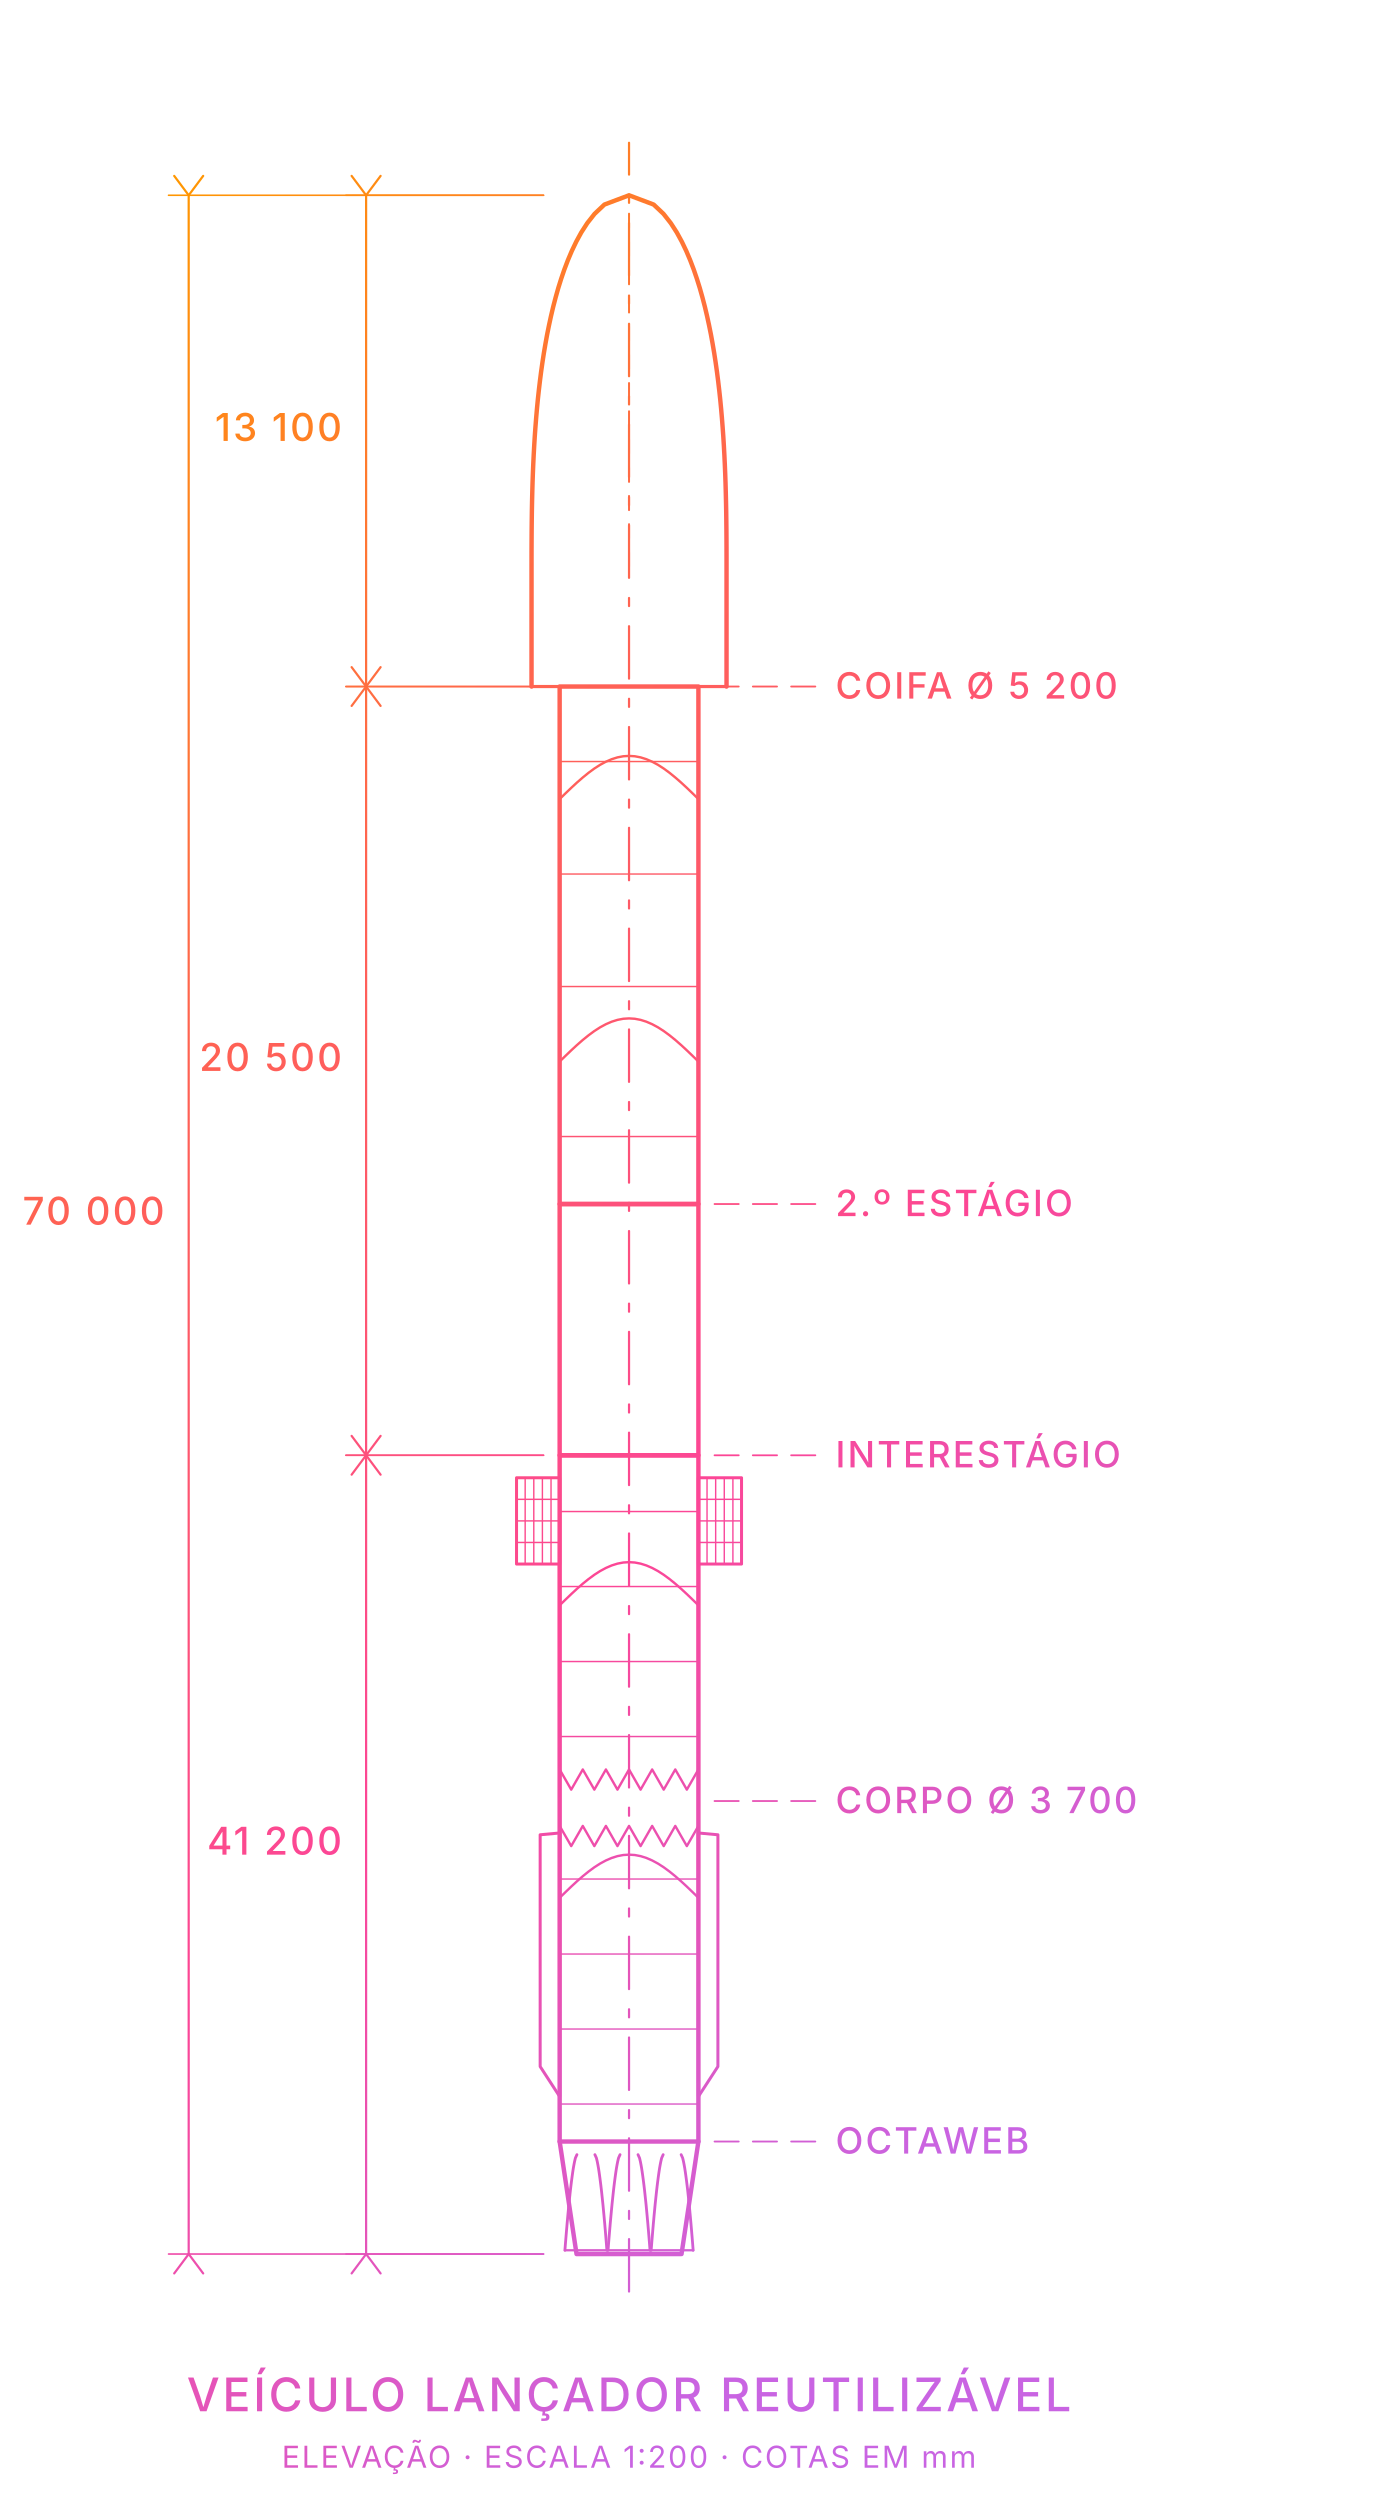
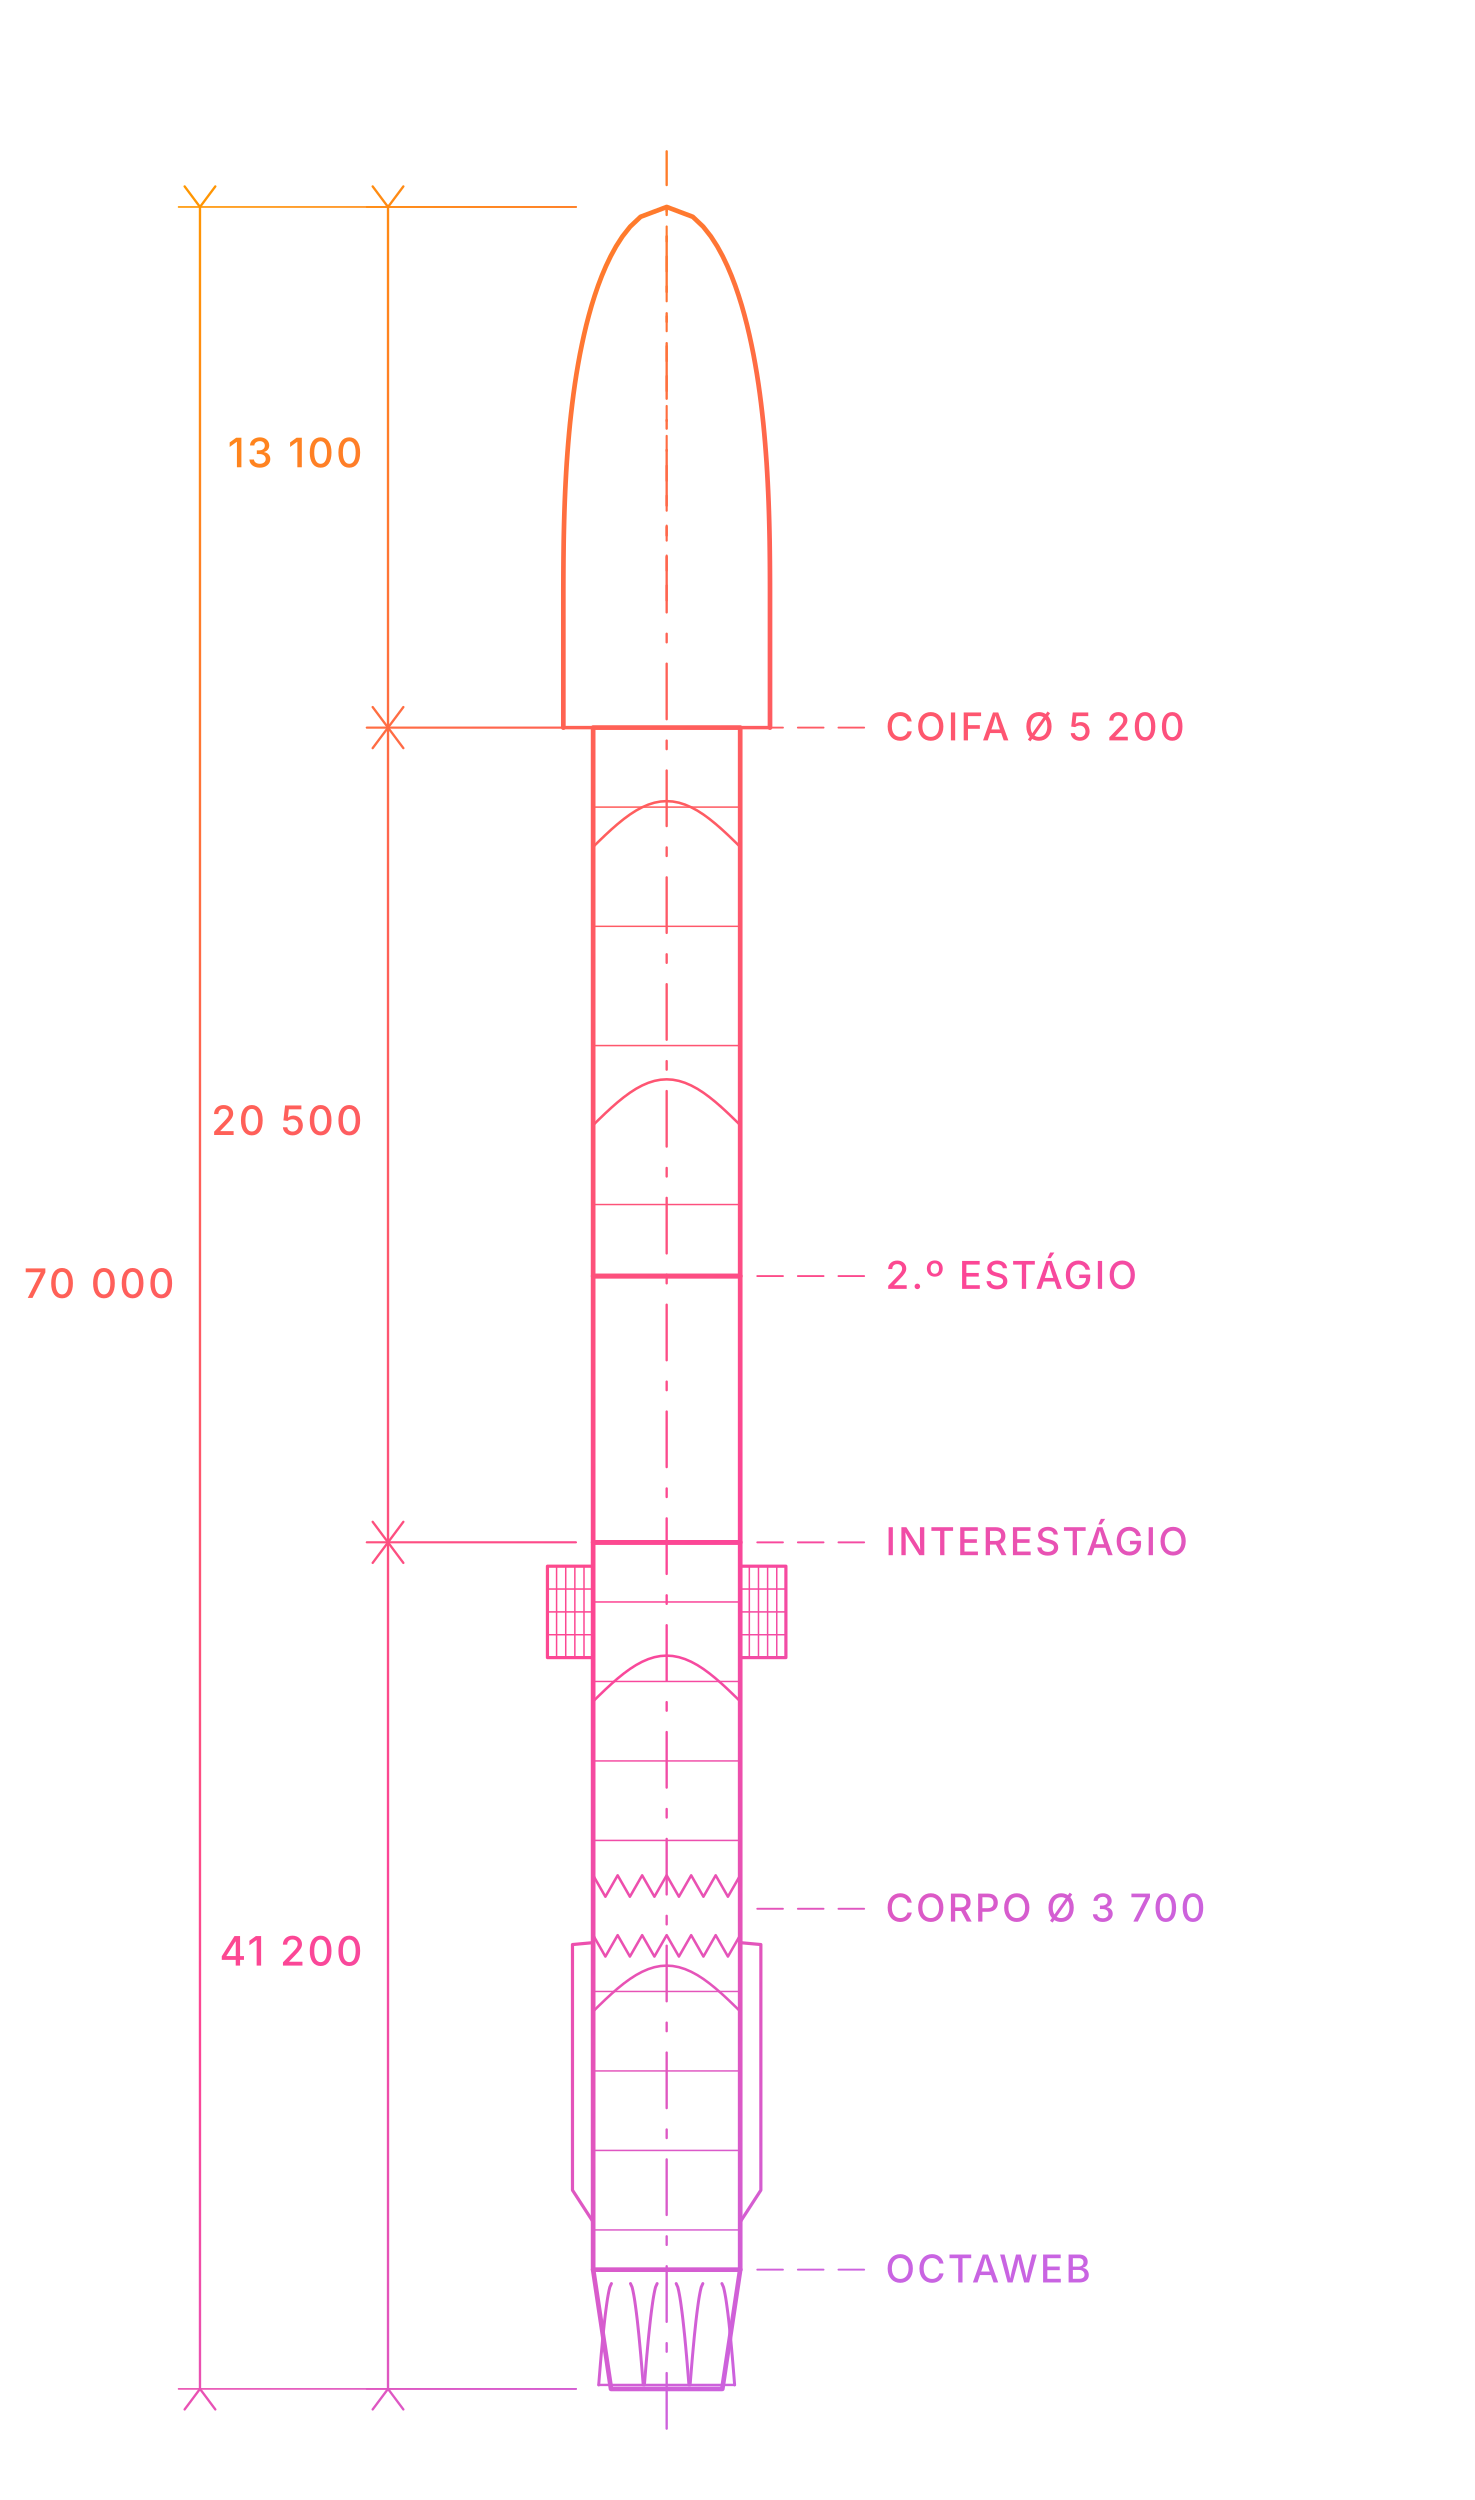
- <svg xmlns="http://www.w3.org/2000/svg" viewBox="0 0 690 1240" width="690" height="1240">
+ <svg xmlns="http://www.w3.org/2000/svg" viewBox="0 0 690 1170" width="690" height="1170">
  <defs>
-     <linearGradient id="patronos" gradientUnits="userSpaceOnUse" x1="86.8" y1="86.8" x2="768.0" y2="768.0">
+     <linearGradient id="patronos" gradientUnits="userSpaceOnUse" x1="86.8" y1="86.8" x2="741.3" y2="741.3">
      <stop offset="0%" stop-color="#ff9700" />
      <stop offset="33%" stop-color="#ff6253" />
      <stop offset="67%" stop-color="#fc4696" />
      <stop offset="100%" stop-color="#c964e2" />
    </linearGradient>
  </defs>
  <g fill="none" stroke="url(#patronos)" stroke-linecap="round" stroke-linejoin="round">
    <path d="M 312.00,1136.60 L 312.00,70.82" stroke-width="1.1" stroke-dasharray="26 10 4 10" />
    <path d="M 277.59,1062.20 L 346.41,1062.20 L 346.41,721.82 L 277.59,721.82 Z" stroke-width="2.2" />
    <path d="M 277.59,721.82 L 346.41,721.82 L 346.41,597.20 L 277.59,597.20 Z" stroke-width="2.2" />
    <path d="M 277.59,597.20 L 346.41,597.20 L 346.41,340.52 L 277.59,340.52 Z" stroke-width="2.2" />
    <path d="M 277.59,1062.20 L 285.96,1118.00 L 338.04,1118.00 L 346.41,1062.20" stroke-width="2.2" />
    <path d="M 263.64,340.52 L 263.64,281.00 L 263.64,281.00 L 263.64,276.40 L 263.65,271.79 L 263.67,267.19 L 263.70,262.59 L 263.75,257.98 L 263.81,253.38 L 263.90,248.78 L 264.01,244.17 L 264.14,239.57 L 264.30,234.96 L 264.49,230.36 L 264.71,225.76 L 264.96,221.15 L 265.24,216.55 L 265.57,211.95 L 265.93,207.34 L 266.33,202.74 L 266.77,198.14 L 267.27,193.53 L 267.81,188.93 L 268.40,184.33 L 269.05,179.72 L 269.76,175.12 L 270.54,170.52 L 271.38,165.91 L 272.31,161.31 L 273.31,156.71 L 274.40,152.10 L 275.60,147.50 L 276.90,142.89 L 278.34,138.29 L 279.91,133.69 L 281.66,129.08 L 283.61,124.48 L 285.81,119.88 L 288.33,115.27 L 291.29,110.67 L 294.91,106.07 L 299.79,101.46 L 312.00,96.86 L 312.00,96.86 L 324.21,101.46 L 329.09,106.07 L 332.71,110.67 L 335.67,115.27 L 338.19,119.88 L 340.39,124.48 L 342.34,129.08 L 344.09,133.69 L 345.66,138.29 L 347.10,142.89 L 348.40,147.50 L 349.60,152.10 L 350.69,156.71 L 351.69,161.31 L 352.62,165.91 L 353.46,170.52 L 354.24,175.12 L 354.95,179.72 L 355.60,184.33 L 356.19,188.93 L 356.73,193.53 L 357.23,198.14 L 357.67,202.74 L 358.07,207.34 L 358.43,211.95 L 358.76,216.55 L 359.04,221.15 L 359.29,225.76 L 359.51,230.36 L 359.70,234.96 L 359.86,239.57 L 359.99,244.17 L 360.10,248.78 L 360.19,253.38 L 360.25,257.98 L 360.30,262.59 L 360.33,267.19 L 360.35,271.79 L 360.36,276.40 L 360.36,281.00 L 360.36,281.00 L 360.36,340.52" stroke-width="2.2" />
    <path d="M 263.64,340.52 L 360.36,340.52" stroke-width="1.6" />
    <path d="M 312.00,281.00 L 312.00,96.86" stroke-width="1.0" stroke-dasharray="7 7" />
    <path d="M 277.59,941.30 L 280.46,938.51 L 283.32,935.76 L 286.19,933.11 L 289.06,930.60 L 291.93,928.28 L 294.80,926.17 L 297.66,924.33 L 300.53,922.78 L 303.40,921.54 L 306.26,920.64 L 309.13,920.09 L 312.00,919.91 L 314.87,920.09 L 317.74,920.64 L 320.60,921.54 L 323.47,922.78 L 326.34,924.33 L 329.20,926.17 L 332.07,928.28 L 334.94,930.60 L 337.81,933.11 L 340.68,935.76 L 343.54,938.51 L 346.41,941.30" stroke-width="1.2" />
    <path d="M 277.59,796.22 L 280.46,793.43 L 283.32,790.68 L 286.19,788.03 L 289.06,785.52 L 291.93,783.20 L 294.80,781.09 L 297.66,779.25 L 300.53,777.70 L 303.40,776.46 L 306.26,775.56 L 309.13,775.01 L 312.00,774.83 L 314.87,775.01 L 317.74,775.56 L 320.60,776.46 L 323.47,777.70 L 326.34,779.25 L 329.20,781.09 L 332.07,783.20 L 334.94,785.52 L 337.81,788.03 L 340.68,790.68 L 343.54,793.43 L 346.41,796.22" stroke-width="1.2" />
    <path d="M 277.59,526.52 L 280.46,523.73 L 283.32,520.98 L 286.19,518.33 L 289.06,515.82 L 291.93,513.50 L 294.80,511.39 L 297.66,509.55 L 300.53,508.00 L 303.40,506.76 L 306.26,505.86 L 309.13,505.31 L 312.00,505.13 L 314.87,505.31 L 317.74,505.86 L 320.60,506.76 L 323.47,508.00 L 326.34,509.55 L 329.20,511.39 L 332.07,513.50 L 334.94,515.82 L 337.81,518.33 L 340.68,520.98 L 343.54,523.73 L 346.41,526.52" stroke-width="1.2" />
    <path d="M 277.59,396.32 L 280.46,393.53 L 283.32,390.78 L 286.19,388.13 L 289.06,385.63 L 291.93,383.30 L 294.80,381.19 L 297.66,379.35 L 300.53,377.80 L 303.40,376.56 L 306.26,375.66 L 309.13,375.11 L 312.00,374.93 L 314.87,375.11 L 317.74,375.66 L 320.60,376.56 L 323.47,377.80 L 326.34,379.35 L 329.20,381.19 L 332.07,383.30 L 334.94,385.63 L 337.81,388.13 L 340.68,390.78 L 343.54,393.53 L 346.41,396.32" stroke-width="1.2" />
    <path d="M 277.59,1043.60 L 346.41,1043.60" stroke-width="0.7" />
    <path d="M 277.59,1006.40 L 346.41,1006.40" stroke-width="0.7" />
    <path d="M 277.59,969.20 L 346.41,969.20" stroke-width="0.7" />
    <path d="M 277.59,932.00 L 346.41,932.00" stroke-width="0.7" />
    <path d="M 277.59,861.32 L 346.41,861.32" stroke-width="0.7" />
    <path d="M 277.59,824.12 L 346.41,824.12" stroke-width="0.7" />
    <path d="M 277.59,786.92 L 346.41,786.92" stroke-width="0.7" />
    <path d="M 277.59,749.72 L 346.41,749.72" stroke-width="0.7" />
    <path d="M 277.59,563.72 L 346.41,563.72" stroke-width="0.7" />
    <path d="M 277.59,489.32 L 346.41,489.32" stroke-width="0.7" />
    <path d="M 277.59,433.52 L 346.41,433.52" stroke-width="0.7" />
    <path d="M 277.59,377.72 L 346.41,377.72" stroke-width="0.7" />
    <path d="M 277.59,775.76 L 256.20,775.76 L 256.20,732.98 L 277.59,732.98 Z" stroke-width="1.5" />
    <path d="M 273.31,775.76 L 273.31,732.98" stroke-width="0.7" />
    <path d="M 269.03,775.76 L 269.03,732.98" stroke-width="0.7" />
    <path d="M 264.76,775.76 L 264.76,732.98" stroke-width="0.7" />
    <path d="M 260.48,775.76 L 260.48,732.98" stroke-width="0.7" />
    <path d="M 277.59,765.06 L 256.20,765.06" stroke-width="0.7" />
    <path d="M 277.59,754.37 L 256.20,754.37" stroke-width="0.7" />
    <path d="M 277.59,743.67 L 256.20,743.67" stroke-width="0.7" />
    <path d="M 277.59,1039.88 L 267.92,1025.00 L 267.92,910.05 L 277.59,909.16 Z" stroke-width="1.5" />
    <path d="M 346.41,775.76 L 367.80,775.76 L 367.80,732.98 L 346.41,732.98 Z" stroke-width="1.5" />
    <path d="M 350.69,775.76 L 350.69,732.98" stroke-width="0.7" />
    <path d="M 354.97,775.76 L 354.97,732.98" stroke-width="0.7" />
    <path d="M 359.24,775.76 L 359.24,732.98" stroke-width="0.7" />
    <path d="M 363.52,775.76 L 363.52,732.98" stroke-width="0.7" />
    <path d="M 346.41,765.06 L 367.80,765.06" stroke-width="0.7" />
    <path d="M 346.41,754.37 L 367.80,754.37" stroke-width="0.7" />
    <path d="M 346.41,743.67 L 367.80,743.67" stroke-width="0.7" />
    <path d="M 346.41,1039.88 L 356.08,1025.00 L 356.08,910.05 L 346.41,909.16 Z" stroke-width="1.5" />
    <path d="M 286.15,1068.71 L 285.39,1070.40 L 284.99,1072.10 L 284.66,1073.79 L 284.36,1075.49 L 284.10,1077.18 L 283.86,1078.87 L 283.63,1080.57 L 283.41,1082.26 L 283.20,1083.96 L 283.00,1085.65 L 282.81,1087.34 L 282.63,1089.04 L 282.45,1090.73 L 282.27,1092.42 L 282.10,1094.12 L 281.94,1095.81 L 281.78,1097.51 L 281.62,1099.20 L 281.47,1100.89 L 281.31,1102.59 L 281.17,1104.28 L 281.02,1105.98 L 280.88,1107.67 L 280.74,1109.36 L 280.60,1111.06 L 280.46,1112.75 L 280.33,1114.45 L 280.19,1116.14" stroke-width="1.4" />
    <path d="M 295.07,1068.71 L 295.83,1070.40 L 296.23,1072.10 L 296.56,1073.79 L 296.86,1075.49 L 297.12,1077.18 L 297.36,1078.87 L 297.59,1080.57 L 297.81,1082.26 L 298.02,1083.96 L 298.22,1085.65 L 298.41,1087.34 L 298.59,1089.04 L 298.77,1090.73 L 298.95,1092.42 L 299.12,1094.12 L 299.28,1095.81 L 299.44,1097.51 L 299.60,1099.20 L 299.75,1100.89 L 299.91,1102.59 L 300.05,1104.28 L 300.20,1105.98 L 300.34,1107.67 L 300.48,1109.36 L 300.62,1111.06 L 300.76,1112.75 L 300.89,1114.45 L 301.03,1116.14" stroke-width="1.4" />
    <path d="M 280.19,1116.14 L 301.03,1116.14" stroke-width="1.12" />
    <path d="M 307.54,1068.71 L 306.78,1070.40 L 306.38,1072.10 L 306.05,1073.79 L 305.75,1075.49 L 305.49,1077.18 L 305.25,1078.87 L 305.02,1080.57 L 304.80,1082.26 L 304.59,1083.96 L 304.39,1085.65 L 304.20,1087.34 L 304.02,1089.04 L 303.84,1090.73 L 303.66,1092.42 L 303.49,1094.12 L 303.33,1095.81 L 303.17,1097.51 L 303.01,1099.20 L 302.86,1100.89 L 302.70,1102.59 L 302.56,1104.28 L 302.41,1105.98 L 302.27,1107.67 L 302.13,1109.36 L 301.99,1111.06 L 301.85,1112.75 L 301.72,1114.45 L 301.58,1116.14" stroke-width="1.4" />
    <path d="M 316.46,1068.71 L 317.22,1070.40 L 317.62,1072.10 L 317.95,1073.79 L 318.25,1075.49 L 318.51,1077.18 L 318.75,1078.87 L 318.98,1080.57 L 319.20,1082.26 L 319.41,1083.96 L 319.61,1085.65 L 319.80,1087.34 L 319.98,1089.04 L 320.16,1090.73 L 320.34,1092.42 L 320.51,1094.12 L 320.67,1095.81 L 320.83,1097.51 L 320.99,1099.20 L 321.14,1100.89 L 321.30,1102.59 L 321.44,1104.28 L 321.59,1105.98 L 321.73,1107.67 L 321.87,1109.36 L 322.01,1111.06 L 322.15,1112.75 L 322.28,1114.45 L 322.42,1116.14" stroke-width="1.4" />
    <path d="M 301.58,1116.14 L 322.42,1116.14" stroke-width="1.12" />
    <path d="M 328.93,1068.71 L 328.17,1070.40 L 327.77,1072.10 L 327.44,1073.79 L 327.14,1075.49 L 326.88,1077.18 L 326.64,1078.87 L 326.41,1080.57 L 326.19,1082.26 L 325.98,1083.96 L 325.78,1085.65 L 325.59,1087.34 L 325.41,1089.04 L 325.23,1090.73 L 325.05,1092.42 L 324.88,1094.12 L 324.72,1095.81 L 324.56,1097.51 L 324.40,1099.20 L 324.25,1100.89 L 324.09,1102.59 L 323.95,1104.28 L 323.80,1105.98 L 323.66,1107.67 L 323.52,1109.36 L 323.38,1111.06 L 323.24,1112.75 L 323.11,1114.45 L 322.97,1116.14" stroke-width="1.4" />
    <path d="M 337.85,1068.71 L 338.61,1070.40 L 339.01,1072.10 L 339.34,1073.79 L 339.64,1075.49 L 339.90,1077.18 L 340.14,1078.87 L 340.37,1080.57 L 340.59,1082.26 L 340.80,1083.96 L 341.00,1085.65 L 341.19,1087.34 L 341.37,1089.04 L 341.55,1090.73 L 341.73,1092.42 L 341.90,1094.12 L 342.06,1095.81 L 342.22,1097.51 L 342.38,1099.20 L 342.53,1100.89 L 342.69,1102.59 L 342.83,1104.28 L 342.98,1105.98 L 343.12,1107.67 L 343.26,1109.36 L 343.40,1111.06 L 343.54,1112.75 L 343.67,1114.45 L 343.81,1116.14" stroke-width="1.4" />
    <path d="M 322.97,1116.14 L 343.81,1116.14" stroke-width="1.12" />
    <path d="M 285.96,1118.00 L 338.04,1118.00" stroke-width="1.0" stroke-dasharray="9 7" />
    <path d="M 93.59,1118.00 L 93.59,96.86" stroke-width="1.1" />
    <path d="M 100.77,1127.61 L 93.59,1118.00" stroke-width="1.1" />
    <path d="M 86.41,1127.61 L 93.59,1118.00" stroke-width="1.1" />
    <path d="M 86.41,87.25 L 93.59,96.86" stroke-width="1.1" />
    <path d="M 100.77,87.25 L 93.59,96.86" stroke-width="1.1" />
    <path d="M 269.59,1118.00 L 83.59,1118.00" stroke-width="0.8" />
    <path d="M 269.59,96.86 L 83.59,96.86" stroke-width="0.8" />
    <text x="81.59" y="607.43" font-family="Inter, 'Helvetica Neue', Helvetica, Arial, sans-serif" font-size="19" font-weight="500" letter-spacing="0.06em" text-anchor="end" fill="url(#patronos)" stroke="none">70 000</text>
    <path d="M 181.59,1118.00 L 181.59,721.82" stroke-width="1.1" />
    <path d="M 188.77,1127.61 L 181.59,1118.00" stroke-width="1.1" />
    <path d="M 174.41,1127.61 L 181.59,1118.00" stroke-width="1.1" />
    <path d="M 174.41,712.21 L 181.59,721.82" stroke-width="1.1" />
    <path d="M 188.77,712.21 L 181.59,721.82" stroke-width="1.1" />
    <path d="M 269.59,1118.00 L 171.59,1118.00" stroke-width="0.8" />
    <path d="M 269.59,721.82 L 171.59,721.82" stroke-width="0.8" />
    <text x="169.59" y="919.91" font-family="Inter, 'Helvetica Neue', Helvetica, Arial, sans-serif" font-size="19" font-weight="500" letter-spacing="0.06em" text-anchor="end" fill="url(#patronos)" stroke="none">41 200</text>
    <path d="M 181.59,721.82 L 181.59,340.52" stroke-width="1.1" />
    <path d="M 188.77,731.43 L 181.59,721.82" stroke-width="1.1" />
    <path d="M 174.41,731.43 L 181.59,721.82" stroke-width="1.1" />
    <path d="M 174.41,330.91 L 181.59,340.52" stroke-width="1.1" />
    <path d="M 188.77,330.91 L 181.59,340.52" stroke-width="1.1" />
    <path d="M 269.59,721.82 L 171.59,721.82" stroke-width="0.8" />
    <path d="M 269.59,340.52 L 171.59,340.52" stroke-width="0.8" />
    <text x="169.59" y="531.17" font-family="Inter, 'Helvetica Neue', Helvetica, Arial, sans-serif" font-size="19" font-weight="500" letter-spacing="0.06em" text-anchor="end" fill="url(#patronos)" stroke="none">20 500</text>
    <path d="M 181.59,340.52 L 181.59,96.86" stroke-width="1.1" />
    <path d="M 188.77,350.13 L 181.59,340.52" stroke-width="1.1" />
    <path d="M 174.41,350.13 L 181.59,340.52" stroke-width="1.1" />
    <path d="M 174.41,87.25 L 181.59,96.86" stroke-width="1.1" />
    <path d="M 188.77,87.25 L 181.59,96.86" stroke-width="1.1" />
    <path d="M 269.59,340.52 L 171.59,340.52" stroke-width="0.8" />
    <path d="M 269.59,96.86 L 171.59,96.86" stroke-width="0.8" />
    <text x="169.59" y="218.69" font-family="Inter, 'Helvetica Neue', Helvetica, Arial, sans-serif" font-size="19" font-weight="500" letter-spacing="0.06em" text-anchor="end" fill="url(#patronos)" stroke="none">13 100</text>
    <path d="M 354.41,1062.20 L 406.41,1062.20" stroke-width="0.9" stroke-dasharray="12 7" />
    <text x="414.41" y="1068.20" font-family="Inter, 'Helvetica Neue', Helvetica, Arial, sans-serif" font-size="18" font-weight="500" letter-spacing="0.06em" text-anchor="start" fill="url(#patronos)" stroke="none">OCTAWEB</text>
    <path d="M 354.41,893.31 L 406.41,893.31" stroke-width="0.9" stroke-dasharray="12 7" />
    <text x="414.41" y="899.31" font-family="Inter, 'Helvetica Neue', Helvetica, Arial, sans-serif" font-size="18" font-weight="500" letter-spacing="0.06em" text-anchor="start" fill="url(#patronos)" stroke="none">CORPO Ø 3 700</text>
    <path d="M 354.41,721.82 L 406.41,721.82" stroke-width="0.9" stroke-dasharray="12 7" />
    <text x="414.41" y="727.82" font-family="Inter, 'Helvetica Neue', Helvetica, Arial, sans-serif" font-size="18" font-weight="500" letter-spacing="0.06em" text-anchor="start" fill="url(#patronos)" stroke="none">INTERESTÁGIO</text>
    <path d="M 354.41,597.20 L 406.41,597.20" stroke-width="0.9" stroke-dasharray="12 7" />
    <text x="414.41" y="603.20" font-family="Inter, 'Helvetica Neue', Helvetica, Arial, sans-serif" font-size="18" font-weight="500" letter-spacing="0.06em" text-anchor="start" fill="url(#patronos)" stroke="none">2.º ESTÁGIO</text>
    <path d="M 354.41,340.52 L 406.41,340.52" stroke-width="0.9" stroke-dasharray="12 7" />
    <text x="414.41" y="346.52" font-family="Inter, 'Helvetica Neue', Helvetica, Arial, sans-serif" font-size="18" font-weight="500" letter-spacing="0.06em" text-anchor="start" fill="url(#patronos)" stroke="none">COIFA Ø 5 200</text>
    <path d="M 277.59,905.66 L 283.32,915.66 L 289.06,905.66 L 294.79,915.66 L 300.53,905.66 L 306.26,915.66 L 312.00,905.66 L 317.73,915.66 L 323.47,905.66 L 329.20,915.66 L 334.94,905.66 L 340.67,915.66 L 346.41,905.66" stroke-width="1.2" />
    <path d="M 277.59,877.66 L 283.32,887.66 L 289.06,877.66 L 294.79,887.66 L 300.53,877.66 L 306.26,887.66 L 312.00,877.66 L 317.73,887.66 L 323.47,877.66 L 329.20,887.66 L 334.94,877.66 L 340.67,887.66 L 346.41,877.66" stroke-width="1.2" />
-     <text x="312.00" y="1196.00" font-family="Inter, 'Helvetica Neue', Helvetica, Arial, sans-serif" font-size="23" font-weight="500" letter-spacing="0.06em" text-anchor="middle" fill="url(#patronos)" stroke="none">VEÍCULO LANÇADOR REUTILIZÁVEL</text>
-     <text x="312.00" y="1224.00" font-family="Inter, 'Helvetica Neue', Helvetica, Arial, sans-serif" font-size="15" font-weight="400" letter-spacing="0.06em" text-anchor="middle" fill="url(#patronos)" stroke="none">ELEVAÇÃO · ESCALA 1:200 · COTAS EM mm</text>
  </g>
</svg>
